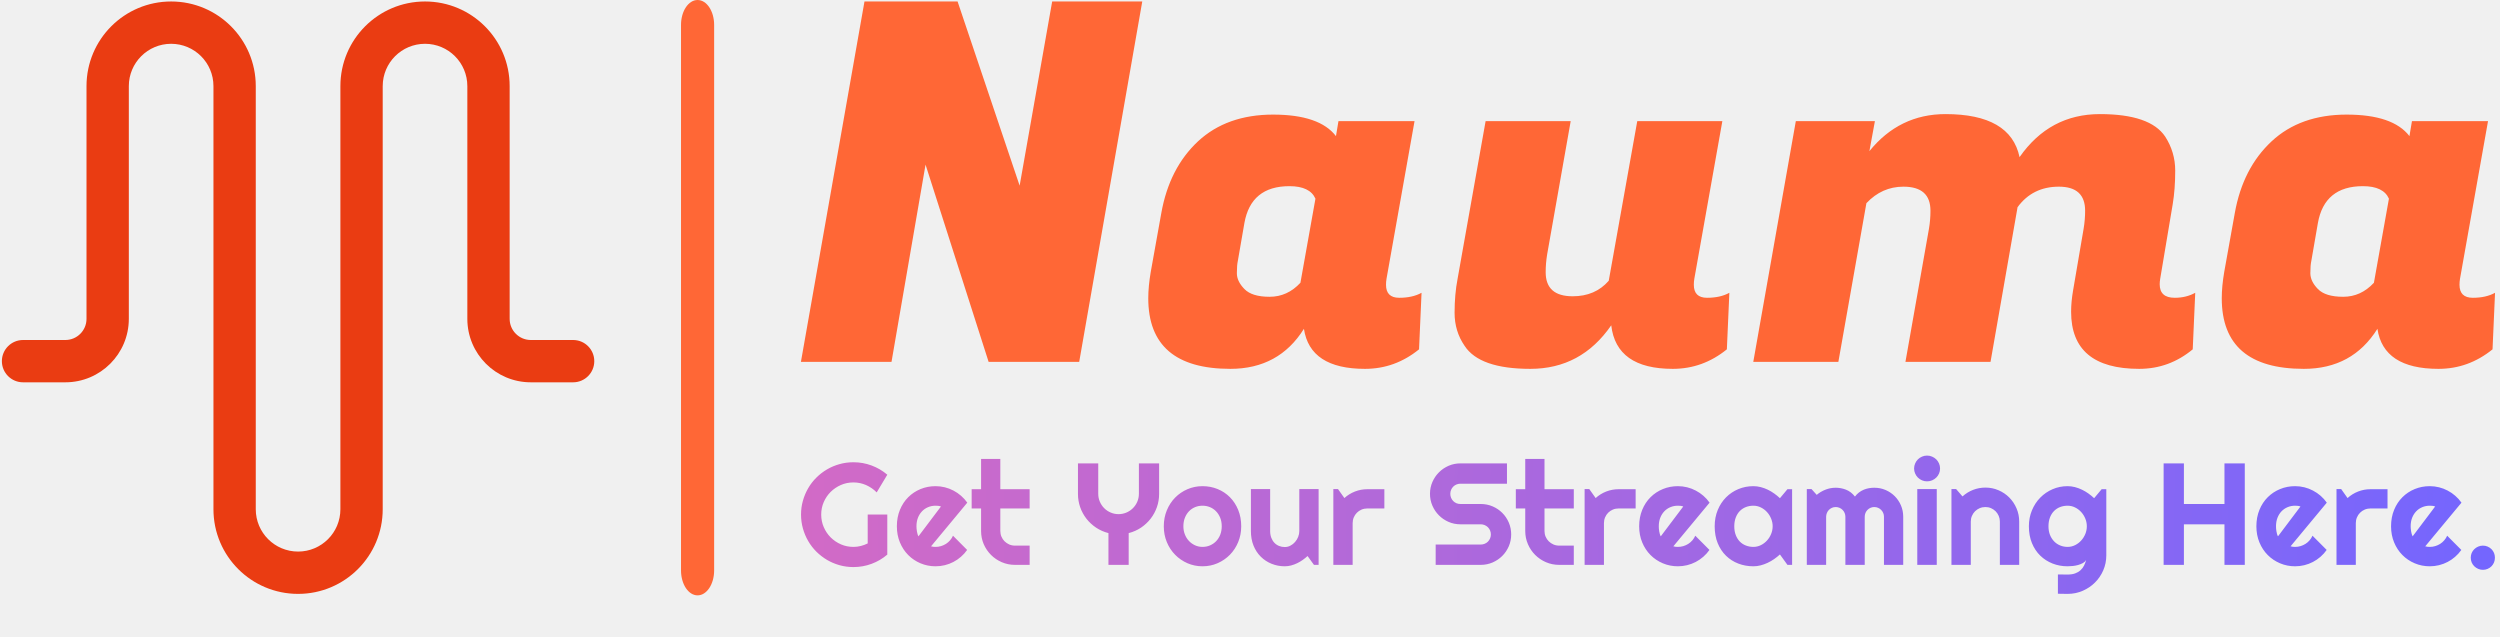
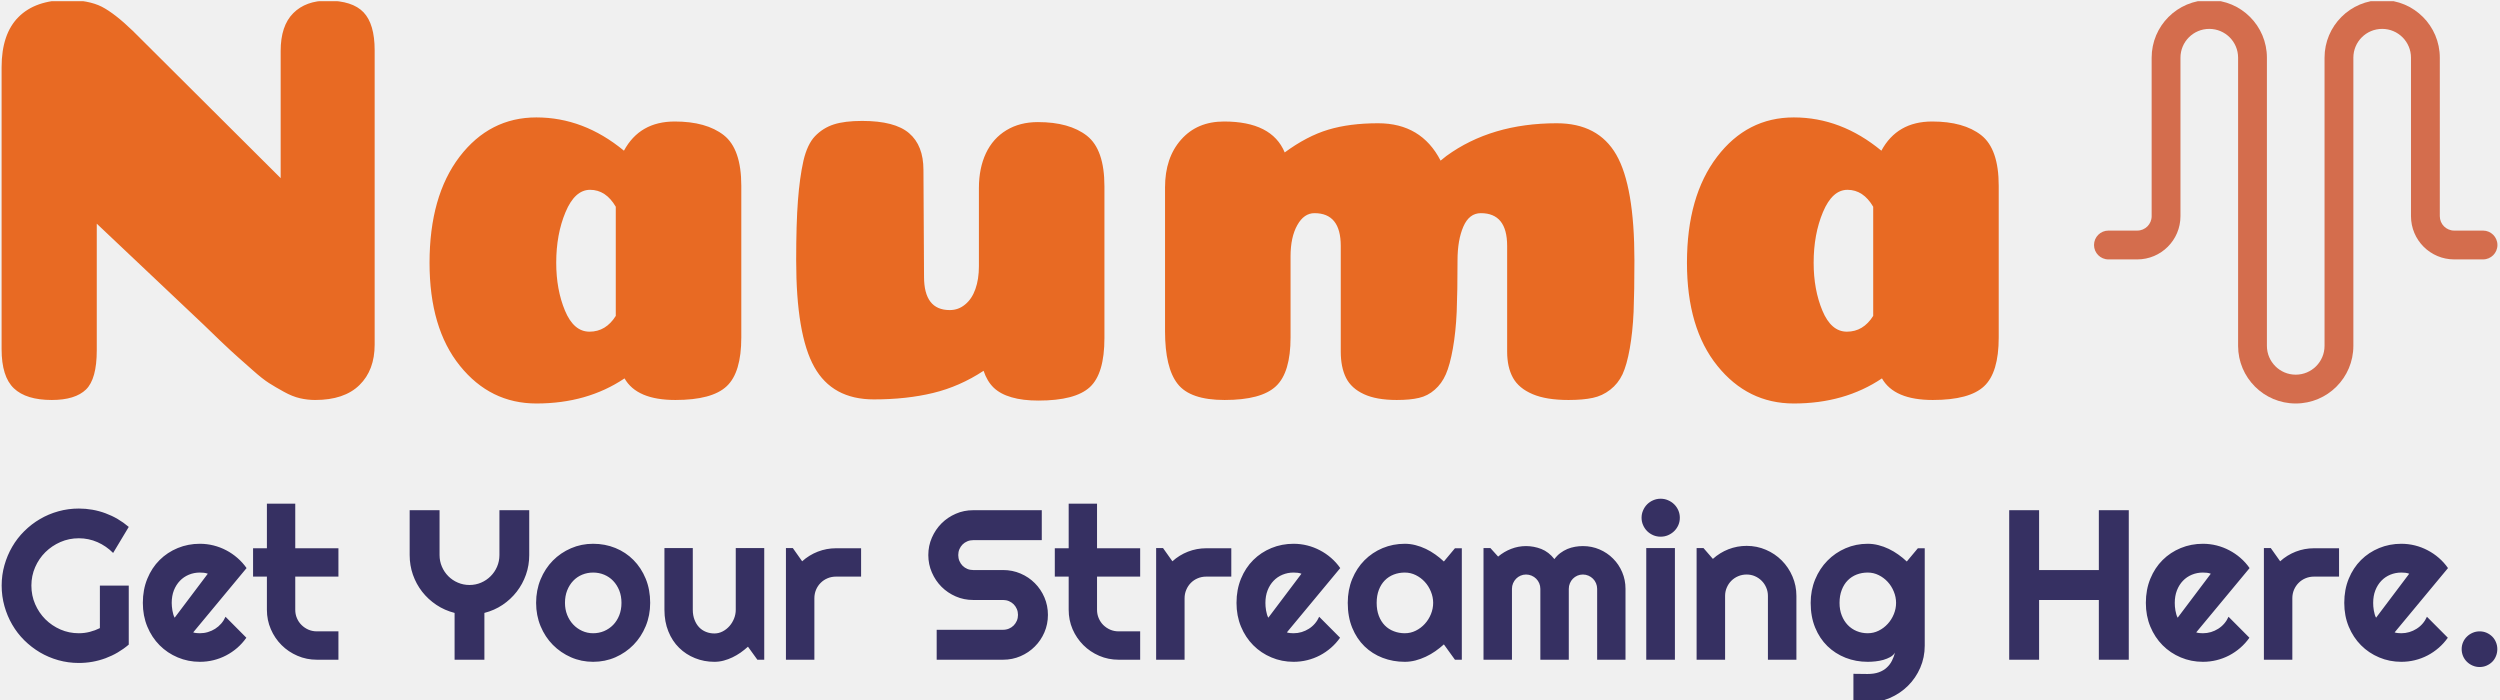
- <svg xmlns="http://www.w3.org/2000/svg" version="1.1" width="1500" height="382" viewBox="0 0 1500 382">
-   <g transform="matrix(1,0,0,1,-0.9090909,-12.39059)">
-     <svg viewBox="0 0 396 101" data-background-color="#ffffff" preserveAspectRatio="xMidYMid meet" height="382" width="1500">
-       <g id="tight-bounds" transform="matrix(1,0,0,1,0.24,3.276045)">
-         <svg viewBox="0 0 395.52 94.448" height="94.448" width="395.52">
+ <svg xmlns="http://www.w3.org/2000/svg" version="1.1" width="1500" height="420" viewBox="0 0 1500 420">
+   <g transform="matrix(1,0,0,1,-0.3058526,0.7106139)">
+     <svg viewBox="0 0 346 97" data-background-color="#ffffff" preserveAspectRatio="xMidYMid meet" height="420" width="1500">
+       <g id="tight-bounds" transform="matrix(1,0,0,1,0.07055,-0.1542262)">
+         <svg viewBox="0 0 345.859 97.332" height="97.332" width="345.859">
          <g>
-             <svg viewBox="0 0 582.046 138.989" height="94.448" width="395.52">
+             <svg viewBox="0 0 345.859 97.332" height="97.332" width="345.859">
              <g>
-                 <rect width="7.734" height="138.989" x="158.545" y="0" fill="#ff6736" opacity="1" stroke-width="0" stroke="transparent" fill-opacity="1" class="rect-qz-0" data-fill-palette-color="primary" rx="1%" id="qz-0" data-palette-color="#ff6736" />
-               </g>
-               <g transform="matrix(1,0,0,1,186.5257,0.3457442)">
-                 <svg viewBox="0 0 395.52 138.298" height="138.298" width="395.52">
+                 <svg viewBox="0 0 345.859 97.332" height="97.332" width="345.859">
                  <g id="textblocktransform">
-                     <svg viewBox="0 0 395.52 138.298" height="138.298" width="395.52" id="textblock">
+                     <svg viewBox="0 0 345.859 97.332" height="97.332" width="345.859" id="textblock">
                      <g>
-                         <svg viewBox="0 0 395.52 85.764" height="85.764" width="395.52">
-                           <g transform="matrix(1,0,0,1,0,0)">
-                             <svg width="395.52" viewBox="0.95 -36 169.24 36.7" height="85.764" data-palette-color="#ff6736">
-                               <path d="M26.05-36L35.05-36 28.75 0 19.7 0 13.4-19.7 10 0 0.95 0 7.3-36 16.6-36 22.8-17.6 26.05-36ZM59.4-7.7L59.4-7.7Q59.4-6.4 60.72-6.4 62.05-6.4 62.95-6.9L62.95-6.9 62.7-1.25Q60.3 0.7 57.3 0.7L57.3 0.7Q51.8 0.7 51.2-3.3L51.2-3.3Q48.7 0.7 43.85 0.7L43.85 0.7Q35.65 0.7 35.65-6.35L35.65-6.35Q35.65-7.55 35.9-9L35.9-9 36.95-14.85Q37.75-19.35 40.62-22.03 43.5-24.7 48.12-24.7 52.75-24.7 54.4-22.55L54.4-22.55 54.65-24.05 62.25-24.05 59.45-8.3Q59.4-8 59.4-7.7ZM45.25-13.85L44.6-10.1Q44.5-9.65 44.5-8.85 44.5-8.05 45.25-7.28 46-6.5 47.77-6.5 49.55-6.5 50.85-7.9L50.85-7.9 52.35-16.3Q51.8-17.55 49.75-17.55L49.75-17.55Q45.9-17.55 45.25-13.85L45.25-13.85ZM90.15-7.7L90.15-7.7Q90.15-6.4 91.47-6.4 92.8-6.4 93.7-6.9L93.7-6.9 93.45-1.25Q91.05 0.7 88.05 0.7L88.05 0.7Q82.4 0.7 81.9-3.65L81.9-3.65Q78.9 0.7 73.82 0.7 68.75 0.7 67.25-1.6L67.25-1.6Q66.25-3.05 66.25-4.9 66.25-6.75 66.55-8.3L66.55-8.3 69.35-24.05 77.85-24.05 75.5-10.75Q75.35-9.85 75.35-8.95L75.35-8.95Q75.35-6.55 78.05-6.55L78.05-6.55Q80.3-6.55 81.65-8.1L81.65-8.1 84.5-24.05 93-24.05 90.2-8.3Q90.15-8 90.15-7.7ZM138.19-6.4L138.19-6.4Q139.34-6.4 140.24-6.9L140.24-6.9 139.99-1.25Q137.64 0.7 134.64 0.7L134.64 0.7Q127.84 0.7 127.84-5L127.84-5Q127.84-6 128.04-7.15L128.04-7.15 129.09-13.3Q129.24-14.2 129.24-15.1L129.24-15.1Q129.24-17.5 126.62-17.5 123.99-17.5 122.49-15.45L122.49-15.45 119.79 0 111.29 0 113.64-13.3Q113.79-14.2 113.79-15.1L113.79-15.1Q113.79-17.5 111.09-17.5L111.09-17.5Q108.94-17.5 107.39-15.85L107.39-15.85 104.59 0 96.09 0 100.34-24.05 108.24-24.05 107.69-21.05Q110.69-24.75 115.29-24.75L115.29-24.75Q121.79-24.75 122.69-20.45L122.69-20.45Q125.69-24.75 130.72-24.75 135.74-24.75 137.24-22.5L137.24-22.5Q138.24-20.95 138.24-19.1 138.24-17.25 137.99-15.75L137.99-15.75 136.74-8.3Q136.69-8 136.69-7.75L136.69-7.75Q136.69-6.4 138.19-6.4ZM166.64-7.7L166.64-7.7Q166.64-6.4 167.97-6.4 169.29-6.4 170.19-6.9L170.19-6.9 169.94-1.25Q167.54 0.7 164.54 0.7L164.54 0.7Q159.04 0.7 158.44-3.3L158.44-3.3Q155.94 0.7 151.09 0.7L151.09 0.7Q142.89 0.7 142.89-6.35L142.89-6.35Q142.89-7.55 143.14-9L143.14-9 144.19-14.85Q144.99-19.35 147.87-22.03 150.74-24.7 155.37-24.7 159.99-24.7 161.64-22.55L161.64-22.55 161.89-24.05 169.49-24.05 166.69-8.3Q166.64-8 166.64-7.7ZM152.49-13.85L151.84-10.1Q151.74-9.65 151.74-8.85 151.74-8.05 152.49-7.28 153.24-6.5 155.02-6.5 156.79-6.5 158.09-7.9L158.09-7.9 159.59-16.3Q159.04-17.55 156.99-17.55L156.99-17.55Q153.14-17.55 152.49-13.85L152.49-13.85Z" opacity="1" transform="matrix(1,0,0,1,0,0)" fill="#ff6736" class="wordmark-text-0" data-fill-palette-color="primary" id="text-0" />
+                         <svg viewBox="0 0 345.859 55.902" height="55.902" width="345.859">
+                           <g>
+                             <svg>
+                               <g />
+                               <g />
+                             </svg>
+                           </g>
+                           <g>
+                             <svg>
+                               <g>
+                                 <svg />
+                               </g>
+                               <g />
+                             </svg>
+                           </g>
+                           <g id="text-0">
+                             <svg viewBox="0 0 345.859 55.902" height="55.902" width="345.859">
+                               <g transform="matrix(1,0,0,1,0,0)">
+                                 <svg width="276.759" viewBox="3.35 -34.25 171.04 34.55" height="55.902" data-palette-color="#e86a23">
+                                   <path d="M35.3-29.95L35.3-4.75Q35.3-2.55 34-1.28 32.7 0 30.2 0L30.2 0Q29.55 0 28.9-0.15 28.25-0.3 27.53-0.7 26.8-1.1 26.25-1.45 25.7-1.8 24.88-2.53 24.05-3.25 23.58-3.68 23.1-4.1 22.1-5.05 21.1-6 20.65-6.45L20.65-6.45 11.5-15.1 11.5-4.25Q11.5-1.8 10.58-0.9 9.65 0 7.65 0L7.65 0Q5.45 0 4.4-1 3.35-2 3.35-4.35L3.35-4.35 3.35-28.5Q3.35-31.35 4.8-32.8 6.25-34.25 8.95-34.25L8.95-34.25Q10.8-34.25 11.93-33.68 13.05-33.1 14.6-31.6L14.6-31.6 27.25-19 27.25-29.9Q27.25-32.05 28.33-33.13 29.4-34.2 31.25-34.2L31.25-34.2Q33.4-34.2 34.35-33.2 35.3-32.2 35.3-29.95L35.3-29.95ZM49.15 0.3L49.15 0.3Q45.2 0.3 42.6-2.93 40-6.15 40-11.75L40-11.75Q40-17.45 42.57-20.83 45.15-24.2 49.15-24.2L49.15-24.2Q53.2-24.2 56.65-21.35L56.65-21.35Q58-23.85 61-23.85L61-23.85Q63.7-23.85 65.2-22.68 66.7-21.5 66.7-18.35L66.7-18.35 66.7-5.35Q66.7-2.35 65.45-1.18 64.2 0 61.05 0L61.05 0Q57.75 0 56.7-1.85L56.7-1.85Q53.5 0.3 49.15 0.3ZM55.95-7.2L55.95-16.55Q55.1-18 53.75-18L53.75-18Q52.45-18 51.65-16.1 50.85-14.2 50.85-11.75L50.85-11.75Q50.85-9.45 51.6-7.65 52.35-5.85 53.7-5.85L53.7-5.85Q55.1-5.85 55.95-7.2L55.95-7.2ZM82.3-19.7L82.35-10.55Q82.35-7.7 84.55-7.7L84.55-7.7Q85.3-7.7 85.87-8.18 86.45-8.65 86.75-9.5 87.05-10.35 87.05-11.45L87.05-11.45 87.05-18.15Q87.05-19.85 87.65-21.13 88.25-22.4 89.4-23.1 90.55-23.8 92.1-23.8L92.1-23.8Q94.8-23.8 96.3-22.63 97.8-21.45 97.8-18.3L97.8-18.3 97.8-5.3Q97.8-2.25 96.55-1.1 95.3 0.05 92.15 0.05L92.15 0.05Q90.8 0.05 89.85-0.23 88.9-0.5 88.32-1.05 87.75-1.6 87.45-2.5L87.45-2.5Q85.4-1.15 83.12-0.6 80.85-0.05 78.05-0.05L78.05-0.05Q74.5-0.05 72.95-2.83 71.4-5.6 71.4-11.95L71.4-11.95Q71.4-15.1 71.55-17.07 71.7-19.05 72.02-20.48 72.35-21.9 73.02-22.6 73.7-23.3 74.62-23.6 75.55-23.9 77.05-23.9L77.05-23.9Q79.85-23.9 81.07-22.85 82.3-21.8 82.3-19.7L82.3-19.7ZM132.29-4.15L132.29-13.2Q132.29-16 130.04-16L130.04-16Q129.04-16 128.54-14.85 128.04-13.7 128.04-11.95L128.04-11.95Q128.04-9.3 127.97-7.55 127.89-5.8 127.64-4.4 127.39-3 127.04-2.2 126.69-1.4 126.09-0.88 125.49-0.35 124.74-0.18 123.99 0 122.84 0L122.84 0Q121.09 0 120.02-0.5 118.94-1 118.49-1.9 118.04-2.8 118.04-4.15L118.04-4.15 118.04-13.2Q118.04-16 115.79-16L115.79-16Q114.89-16 114.32-14.98 113.74-13.95 113.74-12.3L113.74-12.3 113.74-5.35Q113.74-2.35 112.49-1.18 111.24 0 108.09 0L108.09 0Q105.14 0 104.07-1.38 102.99-2.75 102.99-5.9L102.99-5.9 102.99-18.2Q102.99-20.75 104.37-22.3 105.74-23.85 108.04-23.85L108.04-23.85Q112.14-23.85 113.24-21.2L113.24-21.2Q115.14-22.6 116.97-23.15 118.79-23.7 121.24-23.7L121.24-23.7Q124.94-23.7 126.59-20.5L126.59-20.5Q126.84-20.7 127.09-20.9L127.09-20.9Q130.94-23.7 136.54-23.7L136.54-23.7Q140.09-23.7 141.64-21 143.19-18.3 143.19-11.95L143.19-11.95Q143.19-9.3 143.12-7.55 143.04-5.8 142.79-4.4 142.54-3 142.17-2.2 141.79-1.4 141.12-0.88 140.44-0.35 139.62-0.18 138.79 0 137.54 0L137.54 0Q135.64 0 134.47-0.5 133.29-1 132.79-1.9 132.29-2.8 132.29-4.15L132.29-4.15ZM156.84 0.3L156.84 0.3Q152.89 0.3 150.29-2.93 147.69-6.15 147.69-11.75L147.69-11.75Q147.69-17.45 150.27-20.83 152.84-24.2 156.84-24.2L156.84-24.2Q160.89-24.2 164.34-21.35L164.34-21.35Q165.69-23.85 168.69-23.85L168.69-23.85Q171.39-23.85 172.89-22.68 174.39-21.5 174.39-18.35L174.39-18.35 174.39-5.35Q174.39-2.35 173.14-1.18 171.89 0 168.74 0L168.74 0Q165.44 0 164.39-1.85L164.39-1.85Q161.19 0.3 156.84 0.3ZM163.64-7.2L163.64-16.55Q162.79-18 161.44-18L161.44-18Q160.14-18 159.34-16.1 158.54-14.2 158.54-11.75L158.54-11.75Q158.54-9.45 159.29-7.65 160.04-5.85 161.39-5.85L161.39-5.85Q162.79-5.85 163.64-7.2L163.64-7.2Z" opacity="1" transform="matrix(1,0,0,1,0,0)" fill="#e86a23" class="wordmark-text-0" data-fill-palette-color="primary" />
+                                 </svg>
+                               </g>
+                               <g>
+                                 <svg data-name="Layer 1" viewBox="15 15 70 70" x="289.957" y="0" height="55.902" width="55.902" class="icon-cg-0" data-fill-palette-color="accent" id="cg-0">
+                                   <path d="M50 85A10 10 0 0 1 40 75V25a5 5 0 1 0-10 0V52.5A7.5 7.5 0 0 1 22.5 60h-5a2.5 2.5 0 0 1 0-5h5A2.5 2.5 0 0 0 25 52.5V25a10 10 0 0 1 20 0V75a5 5 0 0 0 10 0V25a10 10 0 0 1 20 0V52.5A2.5 2.5 0 0 0 77.5 55h5a2.5 2.5 0 0 1 0 5h-5A7.5 7.5 0 0 1 70 52.5V25a5 5 0 0 0-10 0V75A10 10 0 0 1 50 85Z" fill="#d46d4d" data-fill-palette-color="accent" />
+                                 </svg>
+                               </g>
                            </svg>
                          </g>
                        </svg>
                      </g>
-                       <g transform="matrix(1,0,0,1,0,106.011)">
-                         <svg viewBox="0 0 395.52 32.287" height="32.287" width="395.52">
+                       <g transform="matrix(1,0,0,1,0,69.099)">
+                         <svg viewBox="0 0 345.859 28.233" height="28.233" width="345.859">
                          <g transform="matrix(1,0,0,1,0,0)">
-                             <svg width="395.52" viewBox="1.34 -37.7 584.34 47.71" height="32.287" data-palette-color="url(#9cbd18a2-55e8-4757-880a-ea8d01a1cdac)" />
+                             <svg width="345.859" viewBox="1.34 -37.7 584.4 47.71" height="28.233" data-palette-color="#363062">
+                               <path d="M31.1-17.36L31.1-3.54Q28.66-1.46 25.66-0.35 22.66 0.76 19.41 0.76L19.41 0.76Q16.92 0.76 14.61 0.11 12.3-0.54 10.3-1.72 8.3-2.91 6.64-4.55 4.98-6.2 3.81-8.22 2.64-10.23 1.99-12.55 1.34-14.87 1.34-17.36L1.34-17.36Q1.34-19.85 1.99-22.14 2.64-24.44 3.81-26.45 4.98-28.47 6.64-30.11 8.3-31.76 10.3-32.93 12.3-34.11 14.61-34.75 16.92-35.4 19.41-35.4L19.41-35.4Q22.66-35.4 25.66-34.29 28.66-33.18 31.1-31.1L31.1-31.1 27.44-25Q25.85-26.61 23.78-27.53 21.7-28.44 19.41-28.44L19.41-28.44Q17.11-28.44 15.1-27.56 13.09-26.68 11.57-25.18 10.06-23.68 9.18-21.67 8.3-19.65 8.3-17.36L8.3-17.36Q8.3-15.04 9.18-13.01 10.06-10.99 11.57-9.47 13.09-7.96 15.1-7.08 17.11-6.2 19.41-6.2L19.41-6.2Q20.73-6.2 21.97-6.52 23.22-6.84 24.34-7.4L24.34-7.4 24.34-17.36 31.1-17.36ZM58.69-21.46L46.19-6.4Q46.58-6.27 46.97-6.24 47.36-6.2 47.75-6.2L47.75-6.2Q48.73-6.2 49.63-6.47 50.54-6.74 51.33-7.24 52.12-7.74 52.75-8.46 53.37-9.18 53.76-10.06L53.76-10.06 58.64-5.15Q57.71-3.83 56.51-2.78 55.3-1.73 53.89-1 52.49-0.27 50.94 0.11 49.39 0.49 47.75 0.49L47.75 0.49Q45 0.49 42.57-0.54 40.14-1.56 38.32-3.39 36.5-5.22 35.45-7.75 34.4-10.28 34.4-13.31L34.4-13.31Q34.4-16.41 35.45-18.97 36.5-21.53 38.32-23.34 40.14-25.15 42.57-26.15 45-27.15 47.75-27.15L47.75-27.15Q49.39-27.15 50.95-26.76 52.51-26.37 53.92-25.63 55.32-24.9 56.54-23.84 57.76-22.78 58.69-21.46L58.69-21.46ZM41.85-9.84L49.61-20.14Q49.15-20.31 48.69-20.36 48.24-20.41 47.75-20.41L47.75-20.41Q46.39-20.41 45.18-19.91 43.97-19.41 43.08-18.48 42.19-17.55 41.67-16.25 41.16-14.94 41.16-13.31L41.16-13.31Q41.16-12.94 41.2-12.48 41.24-12.01 41.32-11.54 41.41-11.06 41.53-10.62 41.65-10.18 41.85-9.84L41.85-9.84ZM80.2 0L75.15 0Q72.73 0 70.61-0.92 68.48-1.83 66.88-3.43 65.28-5.03 64.37-7.15 63.45-9.28 63.45-11.69L63.45-11.69 63.45-19.46 60.21-19.46 60.21-26.1 63.45-26.1 63.45-36.55 70.09-36.55 70.09-26.1 80.2-26.1 80.2-19.46 70.09-19.46 70.09-11.69Q70.09-10.64 70.48-9.73 70.87-8.81 71.56-8.13 72.24-7.45 73.17-7.04 74.1-6.64 75.15-6.64L75.15-6.64 80.2-6.64 80.2 0ZM114.38-10.96L114.38 0 107.4 0 107.4-10.96Q105.08-11.55 103.14-12.84 101.2-14.14 99.8-15.93 98.41-17.72 97.64-19.91 96.88-22.09 96.88-24.51L96.88-24.51 96.88-35.01 103.88-35.01 103.88-24.51Q103.88-23.07 104.43-21.79 104.98-20.51 105.93-19.56 106.88-18.6 108.17-18.05 109.45-17.5 110.89-17.5L110.89-17.5Q112.33-17.5 113.61-18.05 114.89-18.6 115.84-19.56 116.8-20.51 117.35-21.79 117.9-23.07 117.9-24.51L117.9-24.51 117.9-35.01 124.88-35.01 124.88-24.51Q124.88-22.09 124.11-19.91 123.34-17.72 121.95-15.93 120.56-14.14 118.63-12.84 116.7-11.55 114.38-10.96L114.38-10.96ZM153.2-13.31L153.2-13.31Q153.2-10.38 152.15-7.85 151.1-5.32 149.29-3.48 147.49-1.64 145.06-0.57 142.63 0.49 139.84 0.49L139.84 0.49Q137.08 0.49 134.66-0.57 132.23-1.64 130.41-3.48 128.59-5.32 127.54-7.85 126.49-10.38 126.49-13.31L126.49-13.31Q126.49-16.28 127.54-18.82 128.59-21.36 130.41-23.21 132.23-25.05 134.66-26.1 137.08-27.15 139.84-27.15L139.84-27.15Q142.63-27.15 145.06-26.16 147.49-25.17 149.29-23.35 151.1-21.53 152.15-18.98 153.2-16.43 153.2-13.31ZM146.48-13.31L146.48-13.31Q146.48-14.92 145.96-16.22 145.43-17.53 144.53-18.47 143.63-19.41 142.42-19.91 141.21-20.41 139.84-20.41L139.84-20.41Q138.48-20.41 137.27-19.91 136.06-19.41 135.17-18.47 134.28-17.53 133.76-16.22 133.25-14.92 133.25-13.31L133.25-13.31Q133.25-11.79 133.76-10.5 134.28-9.2 135.17-8.25 136.06-7.3 137.27-6.75 138.48-6.2 139.84-6.2L139.84-6.2Q141.21-6.2 142.42-6.71 143.63-7.23 144.53-8.15 145.43-9.08 145.96-10.4 146.48-11.72 146.48-13.31ZM178.3 0L176.1-3.05Q175.29-2.32 174.38-1.67 173.46-1.03 172.46-0.55 171.46-0.07 170.4 0.21 169.34 0.49 168.24 0.49L168.24 0.49Q165.82 0.49 163.7-0.37 161.57-1.22 159.97-2.8 158.37-4.37 157.46-6.63 156.54-8.89 156.54-11.69L156.54-11.69 156.54-26.15 163.18-26.15 163.18-11.69Q163.18-10.38 163.59-9.34 163.99-8.3 164.67-7.59 165.36-6.88 166.27-6.52 167.19-6.15 168.24-6.15L168.24-6.15Q169.26-6.15 170.18-6.63 171.09-7.1 171.78-7.89 172.46-8.67 172.85-9.66 173.24-10.64 173.24-11.69L173.24-11.69 173.24-26.15 179.91-26.15 179.91 0 178.3 0ZM191.65-14.4L191.65 0 184.99 0 184.99-26.15 186.6-26.15 188.79-23.05Q190.41-24.51 192.46-25.31 194.51-26.1 196.7-26.1L196.7-26.1 202.59-26.1 202.59-19.46 196.7-19.46Q195.65-19.46 194.73-19.07 193.8-18.68 193.12-17.99 192.43-17.31 192.04-16.38 191.65-15.45 191.65-14.4L191.65-14.4ZM218.33-24.51L218.33-24.51Q218.33-26.68 219.17-28.59 220-30.49 221.42-31.92 222.85-33.35 224.76-34.18 226.66-35.01 228.83-35.01L228.83-35.01 244.9-35.01 244.9-28 228.83-28Q228.1-28 227.47-27.73 226.83-27.47 226.35-26.99 225.88-26.51 225.61-25.88 225.34-25.24 225.34-24.51L225.34-24.51Q225.34-23.78 225.61-23.13 225.88-22.49 226.35-22.01 226.83-21.53 227.47-21.26 228.1-21 228.83-21L228.83-21 235.84-21Q238.01-21 239.93-20.18 241.85-19.36 243.27-17.93 244.7-16.5 245.52-14.59 246.34-12.67 246.34-10.5L246.34-10.5Q246.34-8.33 245.52-6.42 244.7-4.52 243.27-3.09 241.85-1.66 239.93-0.83 238.01 0 235.84 0L235.84 0 220.29 0 220.29-7.01 235.84-7.01Q236.57-7.01 237.21-7.28 237.84-7.54 238.32-8.02 238.79-8.5 239.06-9.13 239.33-9.77 239.33-10.5L239.33-10.5Q239.33-11.23 239.06-11.87 238.79-12.5 238.32-12.98 237.84-13.45 237.21-13.72 236.57-13.99 235.84-13.99L235.84-13.99 228.83-13.99Q226.66-13.99 224.76-14.82 222.85-15.65 221.42-17.08 220-18.51 219.17-20.42 218.33-22.34 218.33-24.51ZM267.94 0L262.89 0Q260.47 0 258.35-0.92 256.23-1.83 254.63-3.43 253.03-5.03 252.11-7.15 251.2-9.28 251.2-11.69L251.2-11.69 251.2-19.46 247.95-19.46 247.95-26.1 251.2-26.1 251.2-36.55 257.84-36.55 257.84-26.1 267.94-26.1 267.94-19.46 257.84-19.46 257.84-11.69Q257.84-10.64 258.23-9.73 258.62-8.81 259.3-8.13 259.99-7.45 260.91-7.04 261.84-6.64 262.89-6.64L262.89-6.64 267.94-6.64 267.94 0ZM278.34-14.4L278.34 0 271.68 0 271.68-26.15 273.29-26.15 275.49-23.05Q277.1-24.51 279.15-25.31 281.2-26.1 283.4-26.1L283.4-26.1 289.28-26.1 289.28-19.46 283.4-19.46Q282.35-19.46 281.42-19.07 280.49-18.68 279.81-17.99 279.13-17.31 278.74-16.38 278.34-15.45 278.34-14.4L278.34-14.4ZM314.79-21.46L302.29-6.4Q302.69-6.27 303.08-6.24 303.47-6.2 303.86-6.2L303.86-6.2Q304.83-6.2 305.74-6.47 306.64-6.74 307.43-7.24 308.23-7.74 308.85-8.46 309.47-9.18 309.86-10.06L309.86-10.06 314.75-5.15Q313.82-3.83 312.61-2.78 311.4-1.73 310-1 308.59-0.27 307.04 0.11 305.49 0.49 303.86 0.49L303.86 0.49Q301.1 0.49 298.67-0.54 296.24-1.56 294.42-3.39 292.6-5.22 291.55-7.75 290.5-10.28 290.5-13.31L290.5-13.31Q290.5-16.41 291.55-18.97 292.6-21.53 294.42-23.34 296.24-25.15 298.67-26.15 301.1-27.15 303.86-27.15L303.86-27.15Q305.49-27.15 307.06-26.76 308.62-26.37 310.02-25.63 311.43-24.9 312.65-23.84 313.87-22.78 314.79-21.46L314.79-21.46ZM297.95-9.84L305.71-20.14Q305.25-20.31 304.8-20.36 304.35-20.41 303.86-20.41L303.86-20.41Q302.49-20.41 301.28-19.91 300.07-19.41 299.18-18.48 298.29-17.55 297.78-16.25 297.27-14.94 297.27-13.31L297.27-13.31Q297.27-12.94 297.3-12.48 297.34-12.01 297.42-11.54 297.51-11.06 297.63-10.62 297.75-10.18 297.95-9.84L297.95-9.84ZM343.26-26.1L343.26 0 341.65 0 339.06-3.59Q338.11-2.73 337.05-1.99 335.99-1.25 334.81-0.7 333.64-0.15 332.41 0.17 331.18 0.49 329.91 0.49L329.91 0.49Q327.15 0.49 324.72-0.44 322.29-1.37 320.47-3.14 318.65-4.91 317.6-7.47 316.55-10.03 316.55-13.31L316.55-13.31Q316.55-16.36 317.6-18.91 318.65-21.46 320.47-23.29 322.29-25.12 324.72-26.14 327.15-27.15 329.91-27.15L329.91-27.15Q331.18-27.15 332.42-26.83 333.67-26.51 334.84-25.95 336.01-25.39 337.07-24.63 338.13-23.88 339.06-23L339.06-23 341.65-26.1 343.26-26.1ZM336.55-13.31L336.55-13.31Q336.55-14.67 336.02-15.95 335.5-17.24 334.59-18.23 333.69-19.21 332.48-19.81 331.27-20.41 329.91-20.41L329.91-20.41Q328.54-20.41 327.33-19.95 326.12-19.48 325.23-18.58 324.34-17.68 323.83-16.35 323.32-15.01 323.32-13.31L323.32-13.31Q323.32-11.6 323.83-10.27 324.34-8.94 325.23-8.03 326.12-7.13 327.33-6.67 328.54-6.2 329.91-6.2L329.91-6.2Q331.27-6.2 332.48-6.8 333.69-7.4 334.59-8.39 335.5-9.38 336.02-10.66 336.55-11.94 336.55-13.31ZM381.59-16.6L381.59 0 374.95 0 374.95-16.6Q374.95-17.29 374.69-17.9 374.44-18.51 373.97-18.97 373.51-19.43 372.9-19.69 372.29-19.95 371.61-19.95L371.61-19.95Q370.92-19.95 370.32-19.69 369.73-19.43 369.27-18.97 368.82-18.51 368.57-17.9 368.31-17.29 368.31-16.6L368.31-16.6 368.31 0 361.65 0 361.65-16.6Q361.65-17.29 361.39-17.9 361.13-18.51 360.67-18.97 360.21-19.43 359.59-19.69 358.98-19.95 358.3-19.95L358.3-19.95Q357.62-19.95 357.02-19.69 356.42-19.43 355.97-18.97 355.52-18.51 355.26-17.9 355-17.29 355-16.6L355-16.6 355 0 348.34 0 348.34-26.15 349.95-26.15 351.76-24.15Q353.15-25.32 354.82-25.96 356.49-26.61 358.3-26.61L358.3-26.61Q360.13-26.61 361.88-25.93 363.62-25.24 364.94-23.56L364.94-23.56Q365.55-24.39 366.33-24.98 367.11-25.56 367.98-25.93 368.85-26.29 369.78-26.45 370.7-26.61 371.61-26.61L371.61-26.61Q373.68-26.61 375.5-25.83 377.32-25.05 378.67-23.69 380.03-22.34 380.81-20.51 381.59-18.68 381.59-16.6L381.59-16.6ZM394.31-33.25L394.31-33.25Q394.31-32.32 393.96-31.52 393.6-30.71 392.99-30.11 392.38-29.52 391.56-29.16 390.75-28.81 389.82-28.81L389.82-28.81Q388.89-28.81 388.07-29.16 387.26-29.52 386.66-30.11 386.06-30.71 385.71-31.52 385.35-32.32 385.35-33.25L385.35-33.25Q385.35-34.16 385.71-34.97 386.06-35.79 386.66-36.39 387.26-36.99 388.07-37.34 388.89-37.7 389.82-37.7L389.82-37.7Q390.75-37.7 391.56-37.34 392.38-36.99 392.99-36.39 393.6-35.79 393.96-34.97 394.31-34.16 394.31-33.25ZM393.16-26.15L393.16 0 386.45 0 386.45-26.15 393.16-26.15ZM404.91-14.94L404.91 0 398.24 0 398.24-26.15 399.85-26.15 402.05-23.61Q403.66-25.07 405.7-25.87 407.74-26.66 409.96-26.66L409.96-26.66Q412.35-26.66 414.48-25.74 416.6-24.83 418.19-23.23 419.78-21.63 420.69-19.49 421.61-17.36 421.61-14.94L421.61-14.94 421.61 0 414.94 0 414.94-14.94Q414.94-15.97 414.55-16.88 414.16-17.8 413.48-18.48 412.79-19.17 411.89-19.56 410.99-19.95 409.96-19.95L409.96-19.95Q408.91-19.95 407.98-19.56 407.06-19.17 406.37-18.48 405.69-17.8 405.3-16.88 404.91-15.97 404.91-14.94L404.91-14.94ZM444.95-13.31L444.95-13.31Q444.95-14.67 444.42-15.95 443.9-17.24 442.99-18.23 442.09-19.21 440.88-19.81 439.67-20.41 438.31-20.41L438.31-20.41Q436.94-20.41 435.73-19.95 434.52-19.48 433.63-18.58 432.74-17.68 432.23-16.35 431.71-15.01 431.71-13.31L431.71-13.31Q431.71-11.67 432.23-10.36 432.74-9.06 433.63-8.13 434.52-7.2 435.73-6.7 436.94-6.2 438.31-6.2L438.31-6.2Q439.67-6.2 440.88-6.8 442.09-7.4 442.99-8.39 443.9-9.38 444.42-10.66 444.95-11.94 444.95-13.31ZM451.66-26.1L451.66-3.3Q451.66-0.54 450.61 1.88 449.56 4.3 447.74 6.1 445.92 7.91 443.49 8.96 441.06 10.01 438.31 10.01L438.31 10.01 434.96 9.96 434.96 3.3 438.26 3.34Q439.82 3.34 440.92 2.94 442.02 2.54 442.77 1.84 443.53 1.15 443.98 0.24 444.43-0.66 444.7-1.66L444.7-1.66Q444.31-1.03 443.58-0.62 442.85-0.22 441.96 0.04 441.06 0.29 440.1 0.39 439.14 0.49 438.31 0.49L438.31 0.49Q435.55 0.49 433.12-0.46 430.69-1.42 428.87-3.19 427.05-4.96 426-7.52 424.95-10.08 424.95-13.31L424.95-13.31Q424.95-16.26 426-18.8 427.05-21.34 428.87-23.19 430.69-25.05 433.12-26.1 435.55-27.15 438.31-27.15L438.31-27.15Q439.58-27.15 440.82-26.83 442.07-26.51 443.24-25.95 444.41-25.39 445.47-24.63 446.53-23.88 447.46-23L447.46-23 450.05-26.1 451.66-26.1ZM478.44-13.99L478.44 0 471.44 0 471.44-35.01 478.44-35.01 478.44-21 492.43-21 492.43-35.01 499.44-35.01 499.44 0 492.43 0 492.43-13.99 478.44-13.99ZM527.73-21.46L515.23-6.4Q515.63-6.27 516.02-6.24 516.41-6.2 516.8-6.2L516.8-6.2Q517.77-6.2 518.68-6.47 519.58-6.74 520.37-7.24 521.17-7.74 521.79-8.46 522.41-9.18 522.8-10.06L522.8-10.06 527.69-5.15Q526.76-3.83 525.55-2.78 524.34-1.73 522.94-1 521.53-0.27 519.98 0.11 518.43 0.49 516.8 0.49L516.8 0.49Q514.04 0.49 511.61-0.54 509.18-1.56 507.36-3.39 505.54-5.22 504.49-7.75 503.44-10.28 503.44-13.31L503.44-13.31Q503.44-16.41 504.49-18.97 505.54-21.53 507.36-23.34 509.18-25.15 511.61-26.15 514.04-27.15 516.8-27.15L516.8-27.15Q518.43-27.15 520-26.76 521.56-26.37 522.96-25.63 524.37-24.9 525.59-23.84 526.81-22.78 527.73-21.46L527.73-21.46ZM510.89-9.84L518.65-20.14Q518.19-20.31 517.74-20.36 517.29-20.41 516.8-20.41L516.8-20.41Q515.43-20.41 514.22-19.91 513.01-19.41 512.12-18.48 511.23-17.55 510.72-16.25 510.21-14.94 510.21-13.31L510.21-13.31Q510.21-12.94 510.24-12.48 510.28-12.01 510.36-11.54 510.45-11.06 510.57-10.62 510.69-10.18 510.89-9.84L510.89-9.84ZM537.74-14.4L537.74 0 531.08 0 531.08-26.15 532.69-26.15 534.89-23.05Q536.5-24.51 538.55-25.31 540.6-26.1 542.8-26.1L542.8-26.1 548.68-26.1 548.68-19.46 542.8-19.46Q541.75-19.46 540.82-19.07 539.89-18.68 539.21-17.99 538.53-17.31 538.13-16.38 537.74-15.45 537.74-14.4L537.74-14.4ZM574.19-21.46L561.69-6.4Q562.08-6.27 562.48-6.24 562.87-6.2 563.26-6.2L563.26-6.2Q564.23-6.2 565.14-6.47 566.04-6.74 566.83-7.24 567.63-7.74 568.25-8.46 568.87-9.18 569.26-10.06L569.26-10.06 574.15-5.15Q573.22-3.83 572.01-2.78 570.8-1.73 569.4-1 567.99-0.27 566.44 0.11 564.89 0.49 563.26 0.49L563.26 0.49Q560.5 0.49 558.07-0.54 555.64-1.56 553.82-3.39 552-5.22 550.95-7.75 549.9-10.28 549.9-13.31L549.9-13.31Q549.9-16.41 550.95-18.97 552-21.53 553.82-23.34 555.64-25.15 558.07-26.15 560.5-27.15 563.26-27.15L563.26-27.15Q564.89-27.15 566.46-26.76 568.02-26.37 569.42-25.63 570.83-24.9 572.05-23.84 573.27-22.78 574.19-21.46L574.19-21.46ZM557.35-9.84L565.11-20.14Q564.65-20.31 564.2-20.36 563.75-20.41 563.26-20.41L563.26-20.41Q561.89-20.41 560.68-19.91 559.47-19.41 558.58-18.48 557.69-17.55 557.18-16.25 556.67-14.94 556.67-13.31L556.67-13.31Q556.67-12.94 556.7-12.48 556.74-12.01 556.82-11.54 556.91-11.06 557.03-10.62 557.15-10.18 557.35-9.84L557.35-9.84ZM585.74-2.49L585.74-2.49Q585.74-1.61 585.42-0.84 585.11-0.07 584.55 0.49 583.98 1.05 583.23 1.38 582.47 1.71 581.59 1.71L581.59 1.71Q580.74 1.71 579.97 1.38 579.2 1.05 578.63 0.49 578.05-0.07 577.72-0.84 577.39-1.61 577.39-2.49L577.39-2.49Q577.39-3.34 577.72-4.1 578.05-4.86 578.63-5.42 579.2-5.98 579.97-6.31 580.74-6.64 581.59-6.64L581.59-6.64Q582.47-6.64 583.23-6.31 583.98-5.98 584.55-5.42 585.11-4.86 585.42-4.1 585.74-3.34 585.74-2.49Z" opacity="1" transform="matrix(1,0,0,1,0,0)" fill="#363062" class="slogan-text-1" data-fill-palette-color="secondary" id="text-1" />
+                             </svg>
                          </g>
                        </svg>
                      </g>
                    </svg>
                  </g>
                </svg>
              </g>
-               <g transform="matrix(1,0,0,1,0,0.3457442)">
-                 <svg viewBox="0 0 138.298 138.298" height="138.298" width="138.298">
-                   <g>
-                     <svg data-name="Layer 1" viewBox="15 15 70 70" x="0" y="0" height="138.298" width="138.298" class="icon-icon-0" data-fill-palette-color="accent" id="icon-0">
-                       <path d="M50 85A10 10 0 0 1 40 75V25a5 5 0 1 0-10 0V52.5A7.5 7.5 0 0 1 22.5 60h-5a2.5 2.5 0 0 1 0-5h5A2.5 2.5 0 0 0 25 52.5V25a10 10 0 0 1 20 0V75a5 5 0 0 0 10 0V25a10 10 0 0 1 20 0V52.5A2.5 2.5 0 0 0 77.5 55h5a2.5 2.5 0 0 1 0 5h-5A7.5 7.5 0 0 1 70 52.5V25a5 5 0 0 0-10 0V75A10 10 0 0 1 50 85Z" fill="#ea3c12" data-fill-palette-color="accent" />
-                     </svg>
-                   </g>
-                 </svg>
-               </g>
            </svg>
          </g>
          <defs />
-           <mask id="bb5265a1-8df8-4b79-be0c-f73ccd1d623e">
-             <g id="SvgjsG1184">
-               <svg viewBox="0 0 395.52 94.448" height="94.448" width="395.52">
-                 <g>
-                   <svg viewBox="0 0 582.046 138.989" height="94.448" width="395.52">
-                     <g />
-                     <g transform="matrix(1,0,0,1,186.5257,0.3457442)">
-                       <svg viewBox="0 0 395.52 138.298" height="138.298" width="395.52">
-                         <g id="SvgjsG1182">
-                           <svg viewBox="0 0 395.52 138.298" height="138.298" width="395.52" id="SvgjsSvg1181">
-                             <g>
-                               <svg viewBox="0 0 395.52 85.764" height="85.764" width="395.52">
-                                 <g transform="matrix(1,0,0,1,0,0)">
-                                   <svg width="395.52" viewBox="0.95 -36 169.24 36.7" height="85.764" data-palette-color="#ff6736" />
-                                 </g>
-                               </svg>
-                             </g>
-                             <g transform="matrix(1,0,0,1,0,106.011)">
-                               <svg viewBox="0 0 395.52 32.287" height="32.287" width="395.52">
-                                 <g transform="matrix(1,0,0,1,0,0)">
-                                   <svg width="395.52" viewBox="1.34 -37.7 584.34 47.71" height="32.287" data-palette-color="url(#9cbd18a2-55e8-4757-880a-ea8d01a1cdac)">
-                                     <path d="M31.1-17.36L31.1-3.54Q28.66-1.46 25.66-0.35 22.66 0.76 19.41 0.76L19.41 0.76Q16.92 0.76 14.61 0.11 12.3-0.54 10.3-1.72 8.3-2.91 6.64-4.55 4.98-6.2 3.81-8.22 2.64-10.23 1.99-12.55 1.34-14.87 1.34-17.36L1.34-17.36Q1.34-19.85 1.99-22.14 2.64-24.44 3.81-26.45 4.98-28.47 6.64-30.11 8.3-31.76 10.3-32.93 12.3-34.11 14.61-34.75 16.92-35.4 19.41-35.4L19.41-35.4Q22.66-35.4 25.66-34.29 28.66-33.18 31.1-31.1L31.1-31.1 27.44-25Q25.85-26.61 23.78-27.53 21.7-28.44 19.41-28.44L19.41-28.44Q17.11-28.44 15.1-27.56 13.09-26.68 11.57-25.18 10.06-23.68 9.18-21.67 8.3-19.65 8.3-17.36L8.3-17.36Q8.3-15.04 9.18-13.01 10.06-10.99 11.57-9.47 13.09-7.96 15.1-7.08 17.11-6.2 19.41-6.2L19.41-6.2Q20.73-6.2 21.97-6.52 23.22-6.84 24.34-7.4L24.34-7.4 24.34-17.36 31.1-17.36ZM58.69-21.46L46.19-6.4Q46.58-6.27 46.97-6.24 47.36-6.2 47.75-6.2L47.75-6.2Q48.73-6.2 49.63-6.47 50.53-6.74 51.33-7.24 52.12-7.74 52.74-8.46 53.37-9.18 53.76-10.06L53.76-10.06 58.64-5.15Q57.71-3.83 56.5-2.78 55.3-1.73 53.89-1 52.49-0.27 50.94 0.11 49.39 0.49 47.75 0.49L47.75 0.49Q44.99 0.49 42.56-0.54 40.13-1.56 38.32-3.39 36.5-5.22 35.45-7.75 34.4-10.28 34.4-13.31L34.4-13.31Q34.4-16.41 35.45-18.97 36.5-21.53 38.32-23.34 40.13-25.15 42.56-26.15 44.99-27.15 47.75-27.15L47.75-27.15Q49.39-27.15 50.95-26.76 52.51-26.37 53.92-25.63 55.32-24.9 56.54-23.84 57.76-22.78 58.69-21.46L58.69-21.46ZM41.84-9.84L49.61-20.14Q49.14-20.31 48.69-20.36 48.24-20.41 47.75-20.41L47.75-20.41Q46.38-20.41 45.18-19.91 43.97-19.41 43.08-18.48 42.19-17.55 41.67-16.25 41.16-14.94 41.16-13.31L41.16-13.31Q41.16-12.94 41.2-12.48 41.23-12.01 41.32-11.54 41.4-11.06 41.53-10.62 41.65-10.18 41.84-9.84L41.84-9.84ZM80.2 0L75.14 0Q72.72 0 70.6-0.92 68.48-1.83 66.88-3.43 65.28-5.03 64.36-7.15 63.45-9.28 63.45-11.69L63.45-11.69 63.45-19.46 60.2-19.46 60.2-26.1 63.45-26.1 63.45-36.55 70.09-36.55 70.09-26.1 80.2-26.1 80.2-19.46 70.09-19.46 70.09-11.69Q70.09-10.64 70.48-9.73 70.87-8.81 71.55-8.13 72.24-7.45 73.16-7.04 74.09-6.64 75.14-6.64L75.14-6.64 80.2-6.64 80.2 0ZM114.37-10.96L114.37 0 107.39 0 107.39-10.96Q105.07-11.55 103.13-12.84 101.19-14.14 99.79-15.93 98.4-17.72 97.63-19.91 96.87-22.09 96.87-24.51L96.87-24.51 96.87-35.01 103.87-35.01 103.87-24.51Q103.87-23.07 104.42-21.79 104.97-20.51 105.92-19.56 106.87-18.6 108.16-18.05 109.44-17.5 110.88-17.5L110.88-17.5Q112.32-17.5 113.6-18.05 114.88-18.6 115.83-19.56 116.79-20.51 117.34-21.79 117.89-23.07 117.89-24.51L117.89-24.51 117.89-35.01 124.87-35.01 124.87-24.51Q124.87-22.09 124.1-19.91 123.33-17.72 121.94-15.93 120.55-14.14 118.62-12.84 116.69-11.55 114.37-10.96L114.37-10.96ZM153.19-13.31L153.19-13.31Q153.19-10.38 152.14-7.85 151.09-5.32 149.28-3.48 147.47-1.64 145.04-0.57 142.61 0.49 139.83 0.49L139.83 0.49Q137.07 0.49 134.64-0.57 132.21-1.64 130.4-3.48 128.58-5.32 127.53-7.85 126.48-10.38 126.48-13.31L126.48-13.31Q126.48-16.28 127.53-18.82 128.58-21.36 130.4-23.21 132.21-25.05 134.64-26.1 137.07-27.15 139.83-27.15L139.83-27.15Q142.61-27.15 145.04-26.16 147.47-25.17 149.28-23.35 151.09-21.53 152.14-18.98 153.19-16.43 153.19-13.31ZM146.47-13.31L146.47-13.31Q146.47-14.92 145.95-16.22 145.42-17.53 144.52-18.47 143.62-19.41 142.41-19.91 141.2-20.41 139.83-20.41L139.83-20.41Q138.46-20.41 137.26-19.91 136.05-19.41 135.16-18.47 134.26-17.53 133.75-16.22 133.24-14.92 133.24-13.31L133.24-13.31Q133.24-11.79 133.75-10.5 134.26-9.2 135.16-8.25 136.05-7.3 137.26-6.75 138.46-6.2 139.83-6.2L139.83-6.2Q141.2-6.2 142.41-6.71 143.62-7.23 144.52-8.15 145.42-9.08 145.95-10.4 146.47-11.72 146.47-13.31ZM178.28 0L176.08-3.05Q175.28-2.32 174.36-1.67 173.45-1.03 172.45-0.55 171.44-0.07 170.38 0.21 169.32 0.49 168.22 0.49L168.22 0.49Q165.81 0.49 163.68-0.37 161.56-1.22 159.96-2.8 158.36-4.37 157.44-6.63 156.53-8.89 156.53-11.69L156.53-11.69 156.53-26.15 163.17-26.15 163.17-11.69Q163.17-10.38 163.57-9.34 163.97-8.3 164.66-7.59 165.34-6.88 166.26-6.52 167.17-6.15 168.22-6.15L168.22-6.15Q169.25-6.15 170.16-6.63 171.08-7.1 171.76-7.89 172.45-8.67 172.84-9.66 173.23-10.64 173.23-11.69L173.23-11.69 173.23-26.15 179.89-26.15 179.89 0 178.28 0ZM191.63-14.4L191.63 0 184.97 0 184.97-26.15 186.58-26.15 188.78-23.05Q190.39-24.51 192.44-25.31 194.49-26.1 196.69-26.1L196.69-26.1 202.57-26.1 202.57-19.46 196.69-19.46Q195.64-19.46 194.71-19.07 193.78-18.68 193.1-17.99 192.41-17.31 192.02-16.38 191.63-15.45 191.63-14.4L191.63-14.4ZM218.31-24.51L218.31-24.51Q218.31-26.68 219.14-28.59 219.97-30.49 221.4-31.92 222.83-33.35 224.73-34.18 226.64-35.01 228.81-35.01L228.81-35.01 244.87-35.01 244.87-28 228.81-28Q228.08-28 227.44-27.73 226.81-27.47 226.33-26.99 225.86-26.51 225.59-25.88 225.32-25.24 225.32-24.51L225.32-24.51Q225.32-23.78 225.59-23.13 225.86-22.49 226.33-22.01 226.81-21.53 227.44-21.26 228.08-21 228.81-21L228.81-21 235.82-21Q237.99-21 239.91-20.18 241.82-19.36 243.25-17.93 244.68-16.5 245.5-14.59 246.32-12.67 246.32-10.5L246.32-10.5Q246.32-8.33 245.5-6.42 244.68-4.52 243.25-3.09 241.82-1.66 239.91-0.83 237.99 0 235.82 0L235.82 0 220.27 0 220.27-7.01 235.82-7.01Q236.55-7.01 237.18-7.28 237.82-7.54 238.3-8.02 238.77-8.5 239.04-9.13 239.31-9.77 239.31-10.5L239.31-10.5Q239.31-11.23 239.04-11.87 238.77-12.5 238.3-12.98 237.82-13.45 237.18-13.72 236.55-13.99 235.82-13.99L235.82-13.99 228.81-13.99Q226.64-13.99 224.73-14.82 222.83-15.65 221.4-17.08 219.97-18.51 219.14-20.42 218.31-22.34 218.31-24.51ZM267.92 0L262.87 0Q260.45 0 258.32-0.92 256.2-1.83 254.6-3.43 253-5.03 252.09-7.15 251.17-9.28 251.17-11.69L251.17-11.69 251.17-19.46 247.92-19.46 247.92-26.1 251.17-26.1 251.17-36.55 257.81-36.55 257.81-26.1 267.92-26.1 267.92-19.46 257.81-19.46 257.81-11.69Q257.81-10.64 258.2-9.73 258.59-8.81 259.28-8.13 259.96-7.45 260.89-7.04 261.82-6.64 262.87-6.64L262.87-6.64 267.92-6.64 267.92 0ZM278.32-14.4L278.32 0 271.65 0 271.65-26.15 273.26-26.15 275.46-23.05Q277.07-24.51 279.12-25.31 281.17-26.1 283.37-26.1L283.37-26.1 289.25-26.1 289.25-19.46 283.37-19.46Q282.32-19.46 281.39-19.07 280.47-18.68 279.78-17.99 279.1-17.31 278.71-16.38 278.32-15.45 278.32-14.4L278.32-14.4ZM314.76-21.46L302.26-6.4Q302.66-6.27 303.05-6.24 303.44-6.2 303.83-6.2L303.83-6.2Q304.8-6.2 305.71-6.47 306.61-6.74 307.4-7.24 308.2-7.74 308.82-8.46 309.44-9.18 309.83-10.06L309.83-10.06 314.72-5.15Q313.79-3.83 312.58-2.78 311.37-1.73 309.97-1 308.56-0.27 307.01 0.11 305.46 0.49 303.83 0.49L303.83 0.49Q301.07 0.49 298.64-0.54 296.21-1.56 294.39-3.39 292.57-5.22 291.52-7.75 290.47-10.28 290.47-13.31L290.47-13.31Q290.47-16.41 291.52-18.97 292.57-21.53 294.39-23.34 296.21-25.15 298.64-26.15 301.07-27.15 303.83-27.15L303.83-27.15Q305.46-27.15 307.03-26.76 308.59-26.37 309.99-25.63 311.4-24.9 312.62-23.84 313.84-22.78 314.76-21.46L314.76-21.46ZM297.92-9.84L305.68-20.14Q305.22-20.31 304.77-20.36 304.32-20.41 303.83-20.41L303.83-20.41Q302.46-20.41 301.25-19.91 300.04-19.41 299.15-18.48 298.26-17.55 297.75-16.25 297.24-14.94 297.24-13.31L297.24-13.31Q297.24-12.94 297.27-12.48 297.31-12.01 297.39-11.54 297.48-11.06 297.6-10.62 297.72-10.18 297.92-9.84L297.92-9.84ZM343.23-26.1L343.23 0 341.62 0 339.03-3.59Q338.08-2.73 337.02-1.99 335.95-1.25 334.78-0.7 333.61-0.15 332.38 0.17 331.14 0.49 329.87 0.49L329.87 0.49Q327.12 0.49 324.69-0.44 322.26-1.37 320.44-3.14 318.62-4.91 317.57-7.47 316.52-10.03 316.52-13.31L316.52-13.31Q316.52-16.36 317.57-18.91 318.62-21.46 320.44-23.29 322.26-25.12 324.69-26.14 327.12-27.15 329.87-27.15L329.87-27.15Q331.14-27.15 332.39-26.83 333.63-26.51 334.81-25.95 335.98-25.39 337.04-24.63 338.1-23.88 339.03-23L339.03-23 341.62-26.1 343.23-26.1ZM336.52-13.31L336.52-13.31Q336.52-14.67 335.99-15.95 335.47-17.24 334.56-18.23 333.66-19.21 332.45-19.81 331.24-20.41 329.87-20.41L329.87-20.41Q328.51-20.41 327.3-19.95 326.09-19.48 325.2-18.58 324.31-17.68 323.8-16.35 323.28-15.01 323.28-13.31L323.28-13.31Q323.28-11.6 323.8-10.27 324.31-8.94 325.2-8.03 326.09-7.13 327.3-6.67 328.51-6.2 329.87-6.2L329.87-6.2Q331.24-6.2 332.45-6.8 333.66-7.4 334.56-8.39 335.47-9.38 335.99-10.66 336.52-11.94 336.52-13.31ZM381.56-16.6L381.56 0 374.92 0 374.92-16.6Q374.92-17.29 374.66-17.9 374.4-18.51 373.94-18.97 373.48-19.43 372.87-19.69 372.26-19.95 371.57-19.95L371.57-19.95Q370.89-19.95 370.29-19.69 369.69-19.43 369.24-18.97 368.79-18.51 368.53-17.9 368.28-17.29 368.28-16.6L368.28-16.6 368.28 0 361.61 0 361.61-16.6Q361.61-17.29 361.35-17.9 361.1-18.51 360.63-18.97 360.17-19.43 359.56-19.69 358.95-19.95 358.27-19.95L358.27-19.95Q357.58-19.95 356.98-19.69 356.39-19.43 355.93-18.97 355.48-18.51 355.23-17.9 354.97-17.29 354.97-16.6L354.97-16.6 354.97 0 348.3 0 348.3-26.15 349.92-26.15 351.72-24.15Q353.11-25.32 354.79-25.96 356.46-26.61 358.27-26.61L358.27-26.61Q360.1-26.61 361.84-25.93 363.59-25.24 364.91-23.56L364.91-23.56Q365.52-24.39 366.3-24.98 367.08-25.56 367.95-25.93 368.81-26.29 369.74-26.45 370.67-26.61 371.57-26.61L371.57-26.61Q373.65-26.61 375.47-25.83 377.28-25.05 378.64-23.69 379.99-22.34 380.78-20.51 381.56-18.68 381.56-16.6L381.56-16.6ZM394.27-33.25L394.27-33.25Q394.27-32.32 393.92-31.52 393.57-30.71 392.96-30.11 392.35-29.52 391.53-29.16 390.71-28.81 389.78-28.81L389.78-28.81Q388.85-28.81 388.04-29.16 387.22-29.52 386.62-30.11 386.02-30.71 385.67-31.52 385.31-32.32 385.31-33.25L385.31-33.25Q385.31-34.16 385.67-34.97 386.02-35.79 386.62-36.39 387.22-36.99 388.04-37.34 388.85-37.7 389.78-37.7L389.78-37.7Q390.71-37.7 391.53-37.34 392.35-36.99 392.96-36.39 393.57-35.79 393.92-34.97 394.27-34.16 394.27-33.25ZM393.13-26.15L393.13 0 386.41 0 386.41-26.15 393.13-26.15ZM404.87-14.94L404.87 0 398.2 0 398.2-26.15 399.81-26.15 402.01-23.61Q403.62-25.07 405.66-25.87 407.7-26.66 409.92-26.66L409.92-26.66Q412.31-26.66 414.44-25.74 416.56-24.83 418.15-23.23 419.74-21.63 420.65-19.49 421.57-17.36 421.57-14.94L421.57-14.94 421.57 0 414.9 0 414.9-14.94Q414.9-15.97 414.51-16.88 414.12-17.8 413.44-18.48 412.75-19.17 411.85-19.56 410.95-19.95 409.92-19.95L409.92-19.95Q408.87-19.95 407.94-19.56 407.02-19.17 406.33-18.48 405.65-17.8 405.26-16.88 404.87-15.97 404.87-14.94L404.87-14.94ZM444.9-13.31L444.9-13.31Q444.9-14.67 444.38-15.95 443.85-17.24 442.95-18.23 442.05-19.21 440.84-19.81 439.63-20.41 438.26-20.41L438.26-20.41Q436.9-20.41 435.69-19.95 434.48-19.48 433.59-18.58 432.7-17.68 432.18-16.35 431.67-15.01 431.67-13.31L431.67-13.31Q431.67-11.67 432.18-10.36 432.7-9.06 433.59-8.13 434.48-7.2 435.69-6.7 436.9-6.2 438.26-6.2L438.26-6.2Q439.63-6.2 440.84-6.8 442.05-7.4 442.95-8.39 443.85-9.38 444.38-10.66 444.9-11.94 444.9-13.31ZM451.62-26.1L451.62-3.3Q451.62-0.54 450.57 1.88 449.52 4.3 447.7 6.1 445.88 7.91 443.45 8.96 441.02 10.01 438.26 10.01L438.26 10.01 434.92 9.96 434.92 3.3 438.21 3.34Q439.78 3.34 440.88 2.94 441.97 2.54 442.73 1.84 443.49 1.15 443.94 0.24 444.39-0.66 444.66-1.66L444.66-1.66Q444.27-1.03 443.54-0.62 442.8-0.22 441.91 0.04 441.02 0.29 440.06 0.39 439.09 0.49 438.26 0.49L438.26 0.49Q435.5 0.49 433.08-0.46 430.65-1.42 428.83-3.19 427.01-4.96 425.96-7.52 424.91-10.08 424.91-13.31L424.91-13.31Q424.91-16.26 425.96-18.8 427.01-21.34 428.83-23.19 430.65-25.05 433.08-26.1 435.5-27.15 438.26-27.15L438.26-27.15Q439.53-27.15 440.78-26.83 442.02-26.51 443.19-25.95 444.37-25.39 445.43-24.63 446.49-23.88 447.42-23L447.42-23 450.01-26.1 451.62-26.1ZM478.39-13.99L478.39 0 471.39 0 471.39-35.01 478.39-35.01 478.39-21 492.38-21 492.38-35.01 499.39-35.01 499.39 0 492.38 0 492.38-13.99 478.39-13.99ZM527.68-21.46L515.18-6.4Q515.58-6.27 515.97-6.24 516.36-6.2 516.75-6.2L516.75-6.2Q517.72-6.2 518.63-6.47 519.53-6.74 520.32-7.24 521.12-7.74 521.74-8.46 522.36-9.18 522.75-10.06L522.75-10.06 527.64-5.15Q526.71-3.83 525.5-2.78 524.29-1.73 522.89-1 521.48-0.27 519.93 0.11 518.38 0.49 516.75 0.49L516.75 0.49Q513.99 0.49 511.56-0.54 509.13-1.56 507.31-3.39 505.49-5.22 504.44-7.75 503.39-10.28 503.39-13.31L503.39-13.31Q503.39-16.41 504.44-18.97 505.49-21.53 507.31-23.34 509.13-25.15 511.56-26.15 513.99-27.15 516.75-27.15L516.75-27.15Q518.38-27.15 519.95-26.76 521.51-26.37 522.91-25.63 524.32-24.9 525.54-23.84 526.76-22.78 527.68-21.46L527.68-21.46ZM510.84-9.84L518.6-20.14Q518.14-20.31 517.69-20.36 517.24-20.41 516.75-20.41L516.75-20.41Q515.38-20.41 514.17-19.91 512.96-19.41 512.07-18.48 511.18-17.55 510.67-16.25 510.16-14.94 510.16-13.31L510.16-13.31Q510.16-12.94 510.19-12.48 510.23-12.01 510.31-11.54 510.4-11.06 510.52-10.62 510.64-10.18 510.84-9.84L510.84-9.84ZM537.69-14.4L537.69 0 531.03 0 531.03-26.15 532.64-26.15 534.84-23.05Q536.45-24.51 538.5-25.31 540.55-26.1 542.75-26.1L542.75-26.1 548.63-26.1 548.63-19.46 542.75-19.46Q541.7-19.46 540.77-19.07 539.84-18.68 539.16-17.99 538.47-17.31 538.08-16.38 537.69-15.45 537.69-14.4L537.69-14.4ZM574.14-21.46L561.64-6.4Q562.03-6.27 562.42-6.24 562.81-6.2 563.2-6.2L563.2-6.2Q564.18-6.2 565.08-6.47 565.99-6.74 566.78-7.24 567.57-7.74 568.19-8.46 568.82-9.18 569.21-10.06L569.21-10.06 574.09-5.15Q573.16-3.83 571.95-2.78 570.75-1.73 569.34-1 567.94-0.27 566.39 0.11 564.84 0.49 563.2 0.49L563.2 0.49Q560.44 0.49 558.01-0.54 555.58-1.56 553.77-3.39 551.95-5.22 550.9-7.75 549.85-10.28 549.85-13.31L549.85-13.31Q549.85-16.41 550.9-18.97 551.95-21.53 553.77-23.34 555.58-25.15 558.01-26.15 560.44-27.15 563.2-27.15L563.2-27.15Q564.84-27.15 566.4-26.76 567.96-26.37 569.37-25.63 570.77-24.9 571.99-23.84 573.21-22.78 574.14-21.46L574.14-21.46ZM557.29-9.84L565.06-20.14Q564.59-20.31 564.14-20.36 563.69-20.41 563.2-20.41L563.2-20.41Q561.83-20.41 560.63-19.91 559.42-19.41 558.53-18.48 557.64-17.55 557.12-16.25 556.61-14.94 556.61-13.31L556.61-13.31Q556.61-12.94 556.65-12.48 556.68-12.01 556.77-11.54 556.85-11.06 556.98-10.62 557.1-10.18 557.29-9.84L557.29-9.84ZM585.68-2.49L585.68-2.49Q585.68-1.61 585.37-0.84 585.05-0.07 584.49 0.49 583.93 1.05 583.17 1.38 582.41 1.71 581.53 1.71L581.53 1.71Q580.68 1.71 579.91 1.38 579.14 1.05 578.57 0.49 577.99-0.07 577.66-0.84 577.34-1.61 577.34-2.49L577.34-2.49Q577.34-3.34 577.66-4.1 577.99-4.86 578.57-5.42 579.14-5.98 579.91-6.31 580.68-6.64 581.53-6.64L581.53-6.64Q582.41-6.64 583.17-6.31 583.93-5.98 584.49-5.42 585.05-4.86 585.37-4.1 585.68-3.34 585.68-2.49Z" opacity="1" transform="matrix(1,0,0,1,0,0)" fill="white" class="slogan-text-1" id="SvgjsPath1179" />
-                                   </svg>
-                                 </g>
-                               </svg>
-                             </g>
-                           </svg>
-                         </g>
-                       </svg>
-                     </g>
-                     <g transform="matrix(1,0,0,1,0,0.3457442)">
-                       <svg viewBox="0 0 138.298 138.298" height="138.298" width="138.298">
-                         <g>
-                           <svg data-name="Layer 1" viewBox="15 15 70 70" x="0" y="0" height="138.298" width="138.298" class="icon-icon-0" data-fill-palette-color="accent" id="SvgjsSvg1178" />
-                         </g>
-                       </svg>
-                     </g>
-                   </svg>
-                 </g>
-                 <defs>
-                   <mask />
-                 </defs>
-               </svg>
-             </g>
-           </mask>
-           <linearGradient x1="0" x2="1" y1="0.548" y2="0.55" id="9cbd18a2-55e8-4757-880a-ea8d01a1cdac">
-             <stop stop-color="#ff6cab" offset="0" />
-             <stop stop-color="#7366ff" offset="1" />
-           </linearGradient>
-           <rect width="395.52" height="97.913" fill="url(#9cbd18a2-55e8-4757-880a-ea8d01a1cdac)" mask="url(#bb5265a1-8df8-4b79-be0c-f73ccd1d623e)" data-fill-palette-color="secondary" />
        </svg>
-         <rect width="395.52" height="94.448" fill="none" stroke="none" visibility="hidden" />
+         <rect width="345.859" height="97.332" fill="none" stroke="none" visibility="hidden" />
      </g>
    </svg>
  </g>
</svg>
